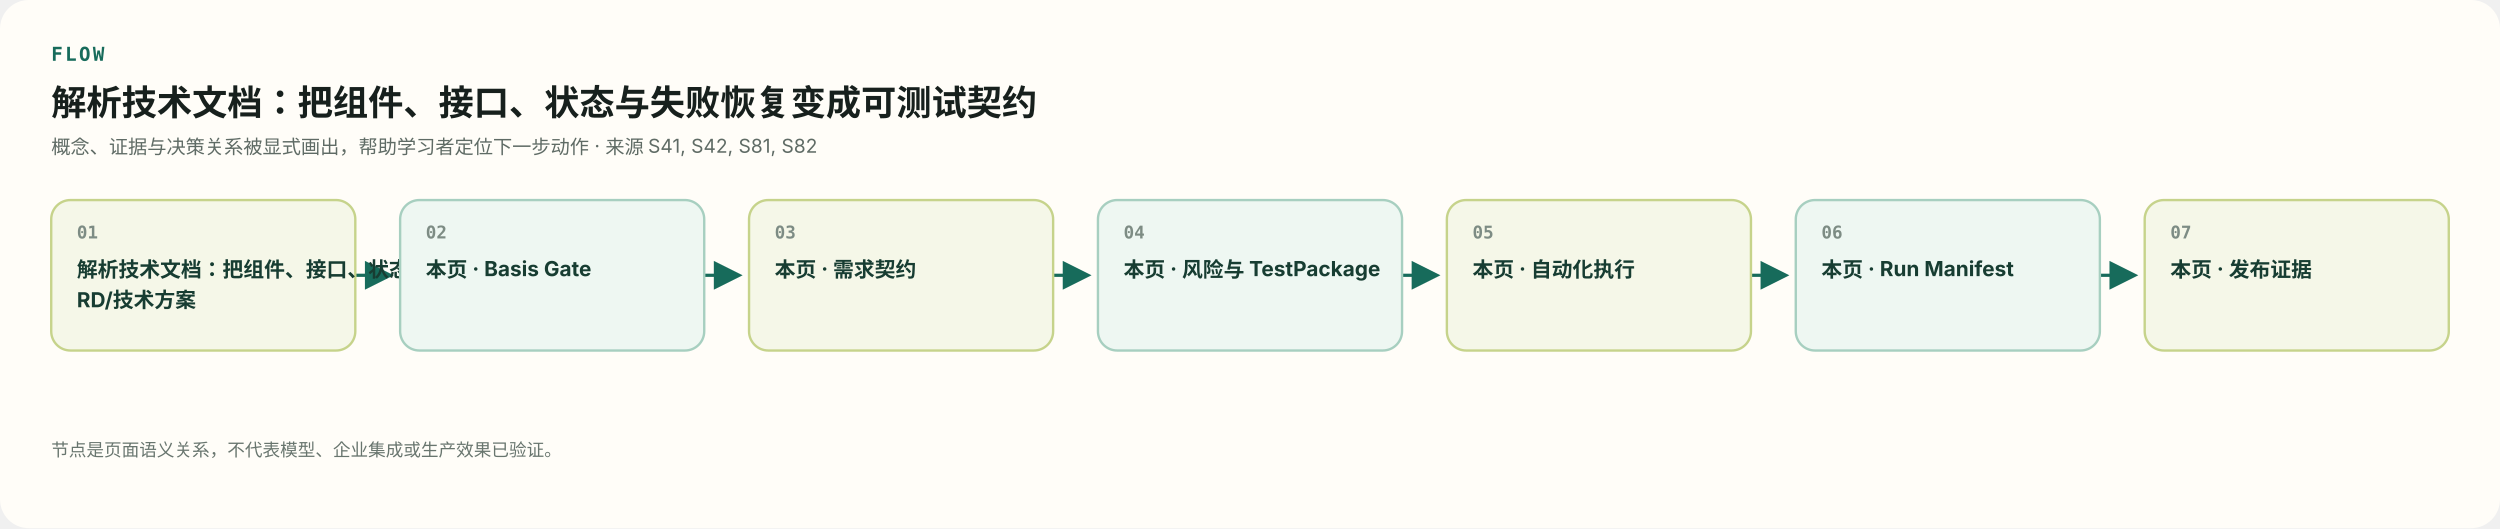
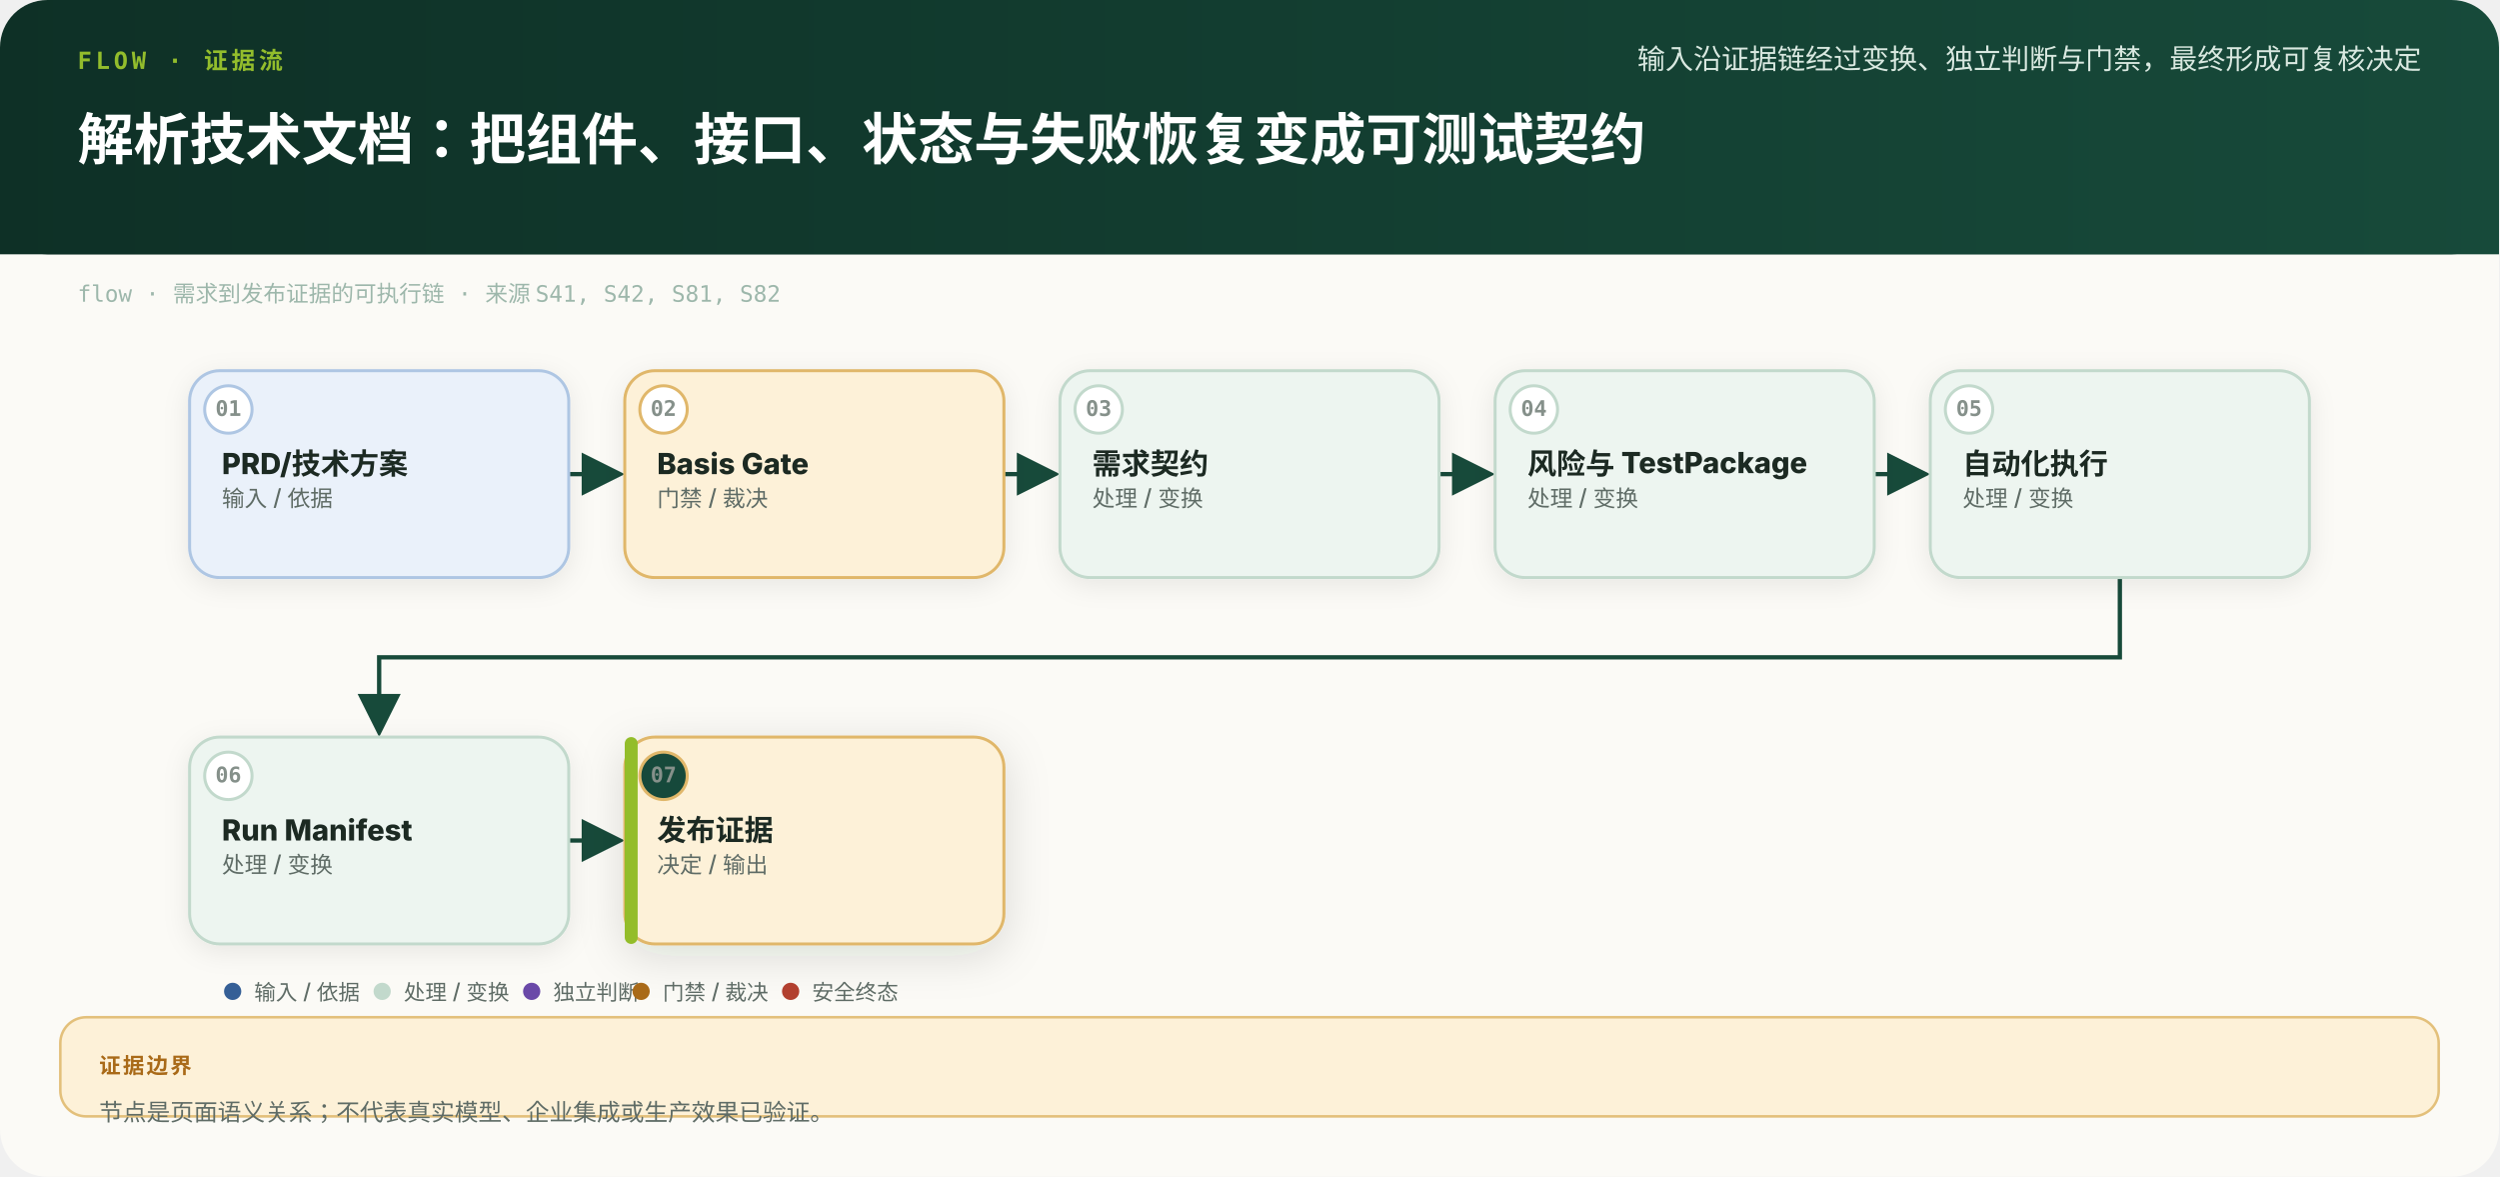
- <svg xmlns="http://www.w3.org/2000/svg" role="img" aria-labelledby="title desc" viewBox="0 0 1562 330" width="1562" height="330">
+ <svg xmlns="http://www.w3.org/2000/svg" role="img" aria-labelledby="title desc" viewBox="0 0 1160 546" width="1160" height="546">
+   <linearGradient id="ds-header-grad" x1="0" y1="0" x2="1" y2="0">
+     <stop offset="0" stop-color="#0e3026" />
+     <stop offset="1" stop-color="#174a3a" />
+   </linearGradient>
  <defs>
-     <marker id="arrow" markerWidth="9" markerHeight="9" refX="7" refY="4.5" orient="auto">
-       <path d="M0,0 L9,4.5 L0,9 z" fill="#176b5b" />
+     <filter id="ds-soft" x="-20%" y="-20%" width="140%" height="150%">
+       <feDropShadow dx="0" dy="3" stdDeviation="6" flood-color="#0e3026" flood-opacity="0.08" />
+     </filter>
+     <filter id="ds-strong" x="-20%" y="-20%" width="140%" height="150%">
+       <feDropShadow dx="0" dy="5" stdDeviation="10" flood-color="#0e3026" flood-opacity="0.13" />
+     </filter>
+     <marker id="ds-arw-forest" markerWidth="10" markerHeight="10" refX="8" refY="5" orient="auto">
+       <path d="M0 0 L10 5 L0 10 z" fill="#174a3a" />
+     </marker>
+     <marker id="ds-arw-amber" markerWidth="10" markerHeight="10" refX="8" refY="5" orient="auto">
+       <path d="M0 0 L10 5 L0 10 z" fill="#a96a18" />
+     </marker>
+     <marker id="ds-arw-red" markerWidth="10" markerHeight="10" refX="8" refY="5" orient="auto">
+       <path d="M0 0 L10 5 L0 10 z" fill="#b2402f" />
+     </marker>
+     <marker id="ds-arw-soft" markerWidth="10" markerHeight="10" refX="8" refY="5" orient="auto">
+       <path d="M0 0 L10 5 L0 10 z" fill="#85908a" />
    </marker>
  </defs>
  <style>
-     .canvas{fill:#fffdf8}.eyebrow{font:700 12px ui-monospace,monospace;letter-spacing:.12em;fill:#176b5b}.title{font:800 22px -apple-system,BlinkMacSystemFont,"PingFang SC",sans-serif;fill:#17201d}.subtitle{font:400 12px -apple-system,BlinkMacSystemFont,"PingFang SC",sans-serif;fill:#5f6b65}.node rect{fill:#eef7f2;stroke:#a7cfc0;stroke-width:1.5}.node:nth-of-type(odd) rect{fill:#f5f7e8;stroke:#c6d38b}.node-index{font:700 11px ui-monospace,monospace;fill:#7d8c84}.node-label{font:700 13px -apple-system,BlinkMacSystemFont,"PingFang SC",sans-serif;fill:#173d32}.arrow{stroke:#176b5b;stroke-width:2;fill:none}.source{font:400 11px ui-monospace,monospace;fill:#68756e}
-   </style>
-   <rect class="canvas" width="100%" height="100%" rx="18" />
-   <text x="32" y="38" class="eyebrow">FLOW</text>
-   <text x="32" y="72" class="title">解析技术文档：把组件、接口、状态与失败恢复变成可测试契约</text>
-   <text x="32" y="96" class="subtitle">概念、证据与决策关系被显式画出，帮助学习者定位下一步动作 · 来源 S41, S42, S81, S82</text>
-   <path d="M 222 172 L 242 172" class="arrow" marker-end="url(#arrow)" />
-   <path d="M 440 172 L 460 172" class="arrow" marker-end="url(#arrow)" />
-   <path d="M 658 172 L 678 172" class="arrow" marker-end="url(#arrow)" />
-   <path d="M 876 172 L 896 172" class="arrow" marker-end="url(#arrow)" />
-   <path d="M 1094 172 L 1114 172" class="arrow" marker-end="url(#arrow)" />
-   <path d="M 1312 172 L 1332 172" class="arrow" marker-end="url(#arrow)" />
-   <g class="node">
-     <rect x="32" y="125" width="190" height="94" rx="12" />
-     <text x="48" y="149" class="node-index">01</text>
-     <text x="48" y="173" class="node-label">解析技术文档：把组件、接口、状态与… · P</text>
-     <text x="48" y="192" class="node-label">RD/技术方案</text>
+     .ds-bg{fill:#fbfaf6}
+     .ds-header{fill:url(#ds-header-grad)}
+     .ds-eyebrow{font:700 11px ui-monospace,SFMono-Regular,Menlo,Consolas,monospace;letter-spacing:.16em;fill:#93bd2c}
+     .ds-title{font:800 26px -apple-system,BlinkMacSystemFont,"Segoe UI","PingFang SC","Hiragino Sans GB","Microsoft YaHei",sans-serif;fill:#ffffff}
+     .ds-subtitle{font:500 13px -apple-system,BlinkMacSystemFont,"Segoe UI","PingFang SC","Hiragino Sans GB","Microsoft YaHei",sans-serif;fill:#d9e8e0}
+     .ds-source{font:500 10.5px ui-monospace,SFMono-Regular,Menlo,Consolas,monospace;fill:#9db7ab}
+     .ds-section{font:800 11px ui-monospace,SFMono-Regular,Menlo,Consolas,monospace;letter-spacing:.12em;fill:#174a3a}
+     .ds-foot{font:500 11px -apple-system,BlinkMacSystemFont,"Segoe UI","PingFang SC","Hiragino Sans GB","Microsoft YaHei",sans-serif;fill:#5f6c66}
+     .ds-footbadge{font:800 10px ui-monospace,SFMono-Regular,Menlo,Consolas,monospace;letter-spacing:.1em;fill:#a96a18}
+     .ds-node rect{stroke-width:1.4}
+     .ds-node-title{font:800 13.5px -apple-system,BlinkMacSystemFont,"Segoe UI","PingFang SC","Hiragino Sans GB","Microsoft YaHei",sans-serif;fill:#1c2924}
+     .ds-node-detail{font:500 10.5px -apple-system,BlinkMacSystemFont,"Segoe UI","PingFang SC","Hiragino Sans GB","Microsoft YaHei",sans-serif;fill:#5f6c66}
+     .ds-node-index{font:800 10px ui-monospace,SFMono-Regular,Menlo,Consolas,monospace;fill:#85908a}
+     .ds-edge{fill:none;stroke:#174a3a;stroke-width:2}
+     .ds-edge-label{font:600 9.5px -apple-system,BlinkMacSystemFont,"Segoe UI","PingFang SC","Hiragino Sans GB","Microsoft YaHei",sans-serif;fill:#5f6c66;paint-order:stroke;stroke:#fbfaf6;stroke-width:4px}
+     .ds-legend{font:500 10px -apple-system,BlinkMacSystemFont,"Segoe UI","PingFang SC","Hiragino Sans GB","Microsoft YaHei",sans-serif;fill:#5f6c66}
+ </style>
+   <rect class="ds-bg" width="1160" height="546" rx="22" />
+   <rect class="ds-header" x="0" y="0" width="1160" height="118" rx="22" />
+   <rect class="ds-header" x="0" y="96" width="1160" height="22" />
+   <text class="ds-eyebrow" x="36" y="32">FLOW · 证据流</text>
+   <text class="ds-subtitle" x="1124" y="32" text-anchor="end">输入沿证据链经过变换、独立判断与门禁，最终形成可复核决定</text>
+   <text class="ds-title" x="36" y="74">解析技术文档：把组件、接口、状态与失败恢复变成可测试契约</text>
+   <text class="ds-source" x="36" y="140">flow · 需求到发布证据的可执行链 · 来源 S41, S42, S81, S82</text>
+   <path d="M 264 220 L 286 220" fill="none" stroke="#174a3a" stroke-width="2" marker-end="url(#ds-arw-forest)" />
+   <path d="M 466 220 L 488 220" fill="none" stroke="#174a3a" stroke-width="2" marker-end="url(#ds-arw-forest)" />
+   <path d="M 668 220 L 690 220" fill="none" stroke="#174a3a" stroke-width="2" marker-end="url(#ds-arw-forest)" />
+   <path d="M 870 220 L 892 220" fill="none" stroke="#174a3a" stroke-width="2" marker-end="url(#ds-arw-forest)" />
+   <path d="M 984 268 V 305 H 176 V 338" fill="none" stroke="#174a3a" stroke-width="2" marker-end="url(#ds-arw-forest)" />
+   <path d="M 264 390 L 286 390" fill="none" stroke="#174a3a" stroke-width="2" marker-end="url(#ds-arw-forest)" />
+   <g class="ds-node" filter="url(#ds-soft)">
+     <rect x="88" y="172" width="176" height="96" rx="14" fill="#eaf1fa" stroke="#aec6e3" />
+     <circle cx="106" cy="190" r="11" fill="#ffffff" stroke="#aec6e3" stroke-width="1.4" />
+     <text class="ds-node-index" x="106" y="193" text-anchor="middle">01</text>
+     <text class="ds-node-title" x="103" y="220">PRD/技术方案</text>
+     <text class="ds-node-detail" x="103" y="235">输入 / 依据</text>
  </g>
-   <g class="node">
-     <rect x="250" y="125" width="190" height="94" rx="12" />
-     <text x="266" y="149" class="node-index">02</text>
-     <text x="266" y="173" class="node-label">本页 · Basis Gate</text>
+   <g class="ds-node" filter="url(#ds-soft)">
+     <rect x="290" y="172" width="176" height="96" rx="14" fill="#fdf1d8" stroke="#e0b76a" />
+     <circle cx="308" cy="190" r="11" fill="#ffffff" stroke="#e0b76a" stroke-width="1.4" />
+     <text class="ds-node-index" x="308" y="193" text-anchor="middle">02</text>
+     <text class="ds-node-title" x="305" y="220">Basis Gate</text>
+     <text class="ds-node-detail" x="305" y="235">门禁 / 裁决</text>
  </g>
-   <g class="node">
-     <rect x="468" y="125" width="190" height="94" rx="12" />
-     <text x="484" y="149" class="node-index">03</text>
-     <text x="484" y="173" class="node-label">本页 · 需求契约</text>
+   <g class="ds-node" filter="url(#ds-soft)">
+     <rect x="492" y="172" width="176" height="96" rx="14" fill="#edf5f0" stroke="#c2d9cc" />
+     <circle cx="510" cy="190" r="11" fill="#ffffff" stroke="#c2d9cc" stroke-width="1.4" />
+     <text class="ds-node-index" x="510" y="193" text-anchor="middle">03</text>
+     <text class="ds-node-title" x="507" y="220">需求契约</text>
+     <text class="ds-node-detail" x="507" y="235">处理 / 变换</text>
  </g>
-   <g class="node">
-     <rect x="686" y="125" width="190" height="94" rx="12" />
-     <text x="702" y="149" class="node-index">04</text>
-     <text x="702" y="173" class="node-label">本页 · 风险与 TestPackage</text>
+   <g class="ds-node" filter="url(#ds-soft)">
+     <rect x="694" y="172" width="176" height="96" rx="14" fill="#edf5f0" stroke="#c2d9cc" />
+     <circle cx="712" cy="190" r="11" fill="#ffffff" stroke="#c2d9cc" stroke-width="1.4" />
+     <text class="ds-node-index" x="712" y="193" text-anchor="middle">04</text>
+     <text class="ds-node-title" x="709" y="220">风险与 TestPackage</text>
+     <text class="ds-node-detail" x="709" y="235">处理 / 变换</text>
  </g>
-   <g class="node">
-     <rect x="904" y="125" width="190" height="94" rx="12" />
-     <text x="920" y="149" class="node-index">05</text>
-     <text x="920" y="173" class="node-label">本页 · 自动化执行</text>
+   <g class="ds-node" filter="url(#ds-soft)">
+     <rect x="896" y="172" width="176" height="96" rx="14" fill="#edf5f0" stroke="#c2d9cc" />
+     <circle cx="914" cy="190" r="11" fill="#ffffff" stroke="#c2d9cc" stroke-width="1.4" />
+     <text class="ds-node-index" x="914" y="193" text-anchor="middle">05</text>
+     <text class="ds-node-title" x="911" y="220">自动化执行</text>
+     <text class="ds-node-detail" x="911" y="235">处理 / 变换</text>
  </g>
-   <g class="node">
-     <rect x="1122" y="125" width="190" height="94" rx="12" />
-     <text x="1138" y="149" class="node-index">06</text>
-     <text x="1138" y="173" class="node-label">本页 · Run Manifest</text>
+   <g class="ds-node" filter="url(#ds-soft)">
+     <rect x="88" y="342" width="176" height="96" rx="14" fill="#edf5f0" stroke="#c2d9cc" />
+     <circle cx="106" cy="360" r="11" fill="#ffffff" stroke="#c2d9cc" stroke-width="1.4" />
+     <text class="ds-node-index" x="106" y="363" text-anchor="middle">06</text>
+     <text class="ds-node-title" x="103" y="390">Run Manifest</text>
+     <text class="ds-node-detail" x="103" y="405">处理 / 变换</text>
  </g>
-   <g class="node">
-     <rect x="1340" y="125" width="190" height="94" rx="12" />
-     <text x="1356" y="149" class="node-index">07</text>
-     <text x="1356" y="173" class="node-label">本页 · 发布证据</text>
+   <g class="ds-node" filter="url(#ds-strong)">
+     <rect x="290" y="342" width="176" height="96" rx="14" fill="#fdf1d8" stroke="#e0b76a" stroke-width="2" />
+     <rect x="290" y="342" width="6" height="96" rx="3" fill="#93bd2c" />
+     <circle cx="308" cy="360" r="11" fill="#174a3a" stroke="#e0b76a" stroke-width="1.4" />
+     <text class="ds-node-index" x="308" y="363" text-anchor="middle" fill="#ffffff">07</text>
+     <text class="ds-node-title" x="305" y="390">发布证据</text>
+     <text class="ds-node-detail" x="305" y="405">决定 / 输出</text>
  </g>
-   <text x="32" y="285" class="source">节点是页面语义关系，不代表模型、企业集成或生产效果已验证。</text>
+   <circle cx="108" cy="460" r="4" fill="#355f96" />
+   <text class="ds-legend" x="118" y="464">输入 / 依据</text>
+   <circle cx="177.4" cy="460" r="4" fill="#c2d9cc" />
+   <text class="ds-legend" x="187.4" y="464">处理 / 变换</text>
+   <circle cx="246.8" cy="460" r="4" fill="#6a49a8" />
+   <text class="ds-legend" x="256.8" y="464">独立判断</text>
+   <circle cx="297.6" cy="460" r="4" fill="#a96a18" />
+   <text class="ds-legend" x="307.6" y="464">门禁 / 裁决</text>
+   <circle cx="367" cy="460" r="4" fill="#b2402f" />
+   <text class="ds-legend" x="377" y="464">安全终态</text>
+   <rect x="28" y="472" width="1104" height="46" rx="12" fill="#fdf1d8" stroke="#e3c07b" stroke-width="1.2" />
+   <text class="ds-footbadge" x="46" y="498">证据边界</text>
+   <text class="ds-foot" x="46" y="520">节点是页面语义关系；不代表真实模型、企业集成或生产效果已验证。</text>
</svg>
